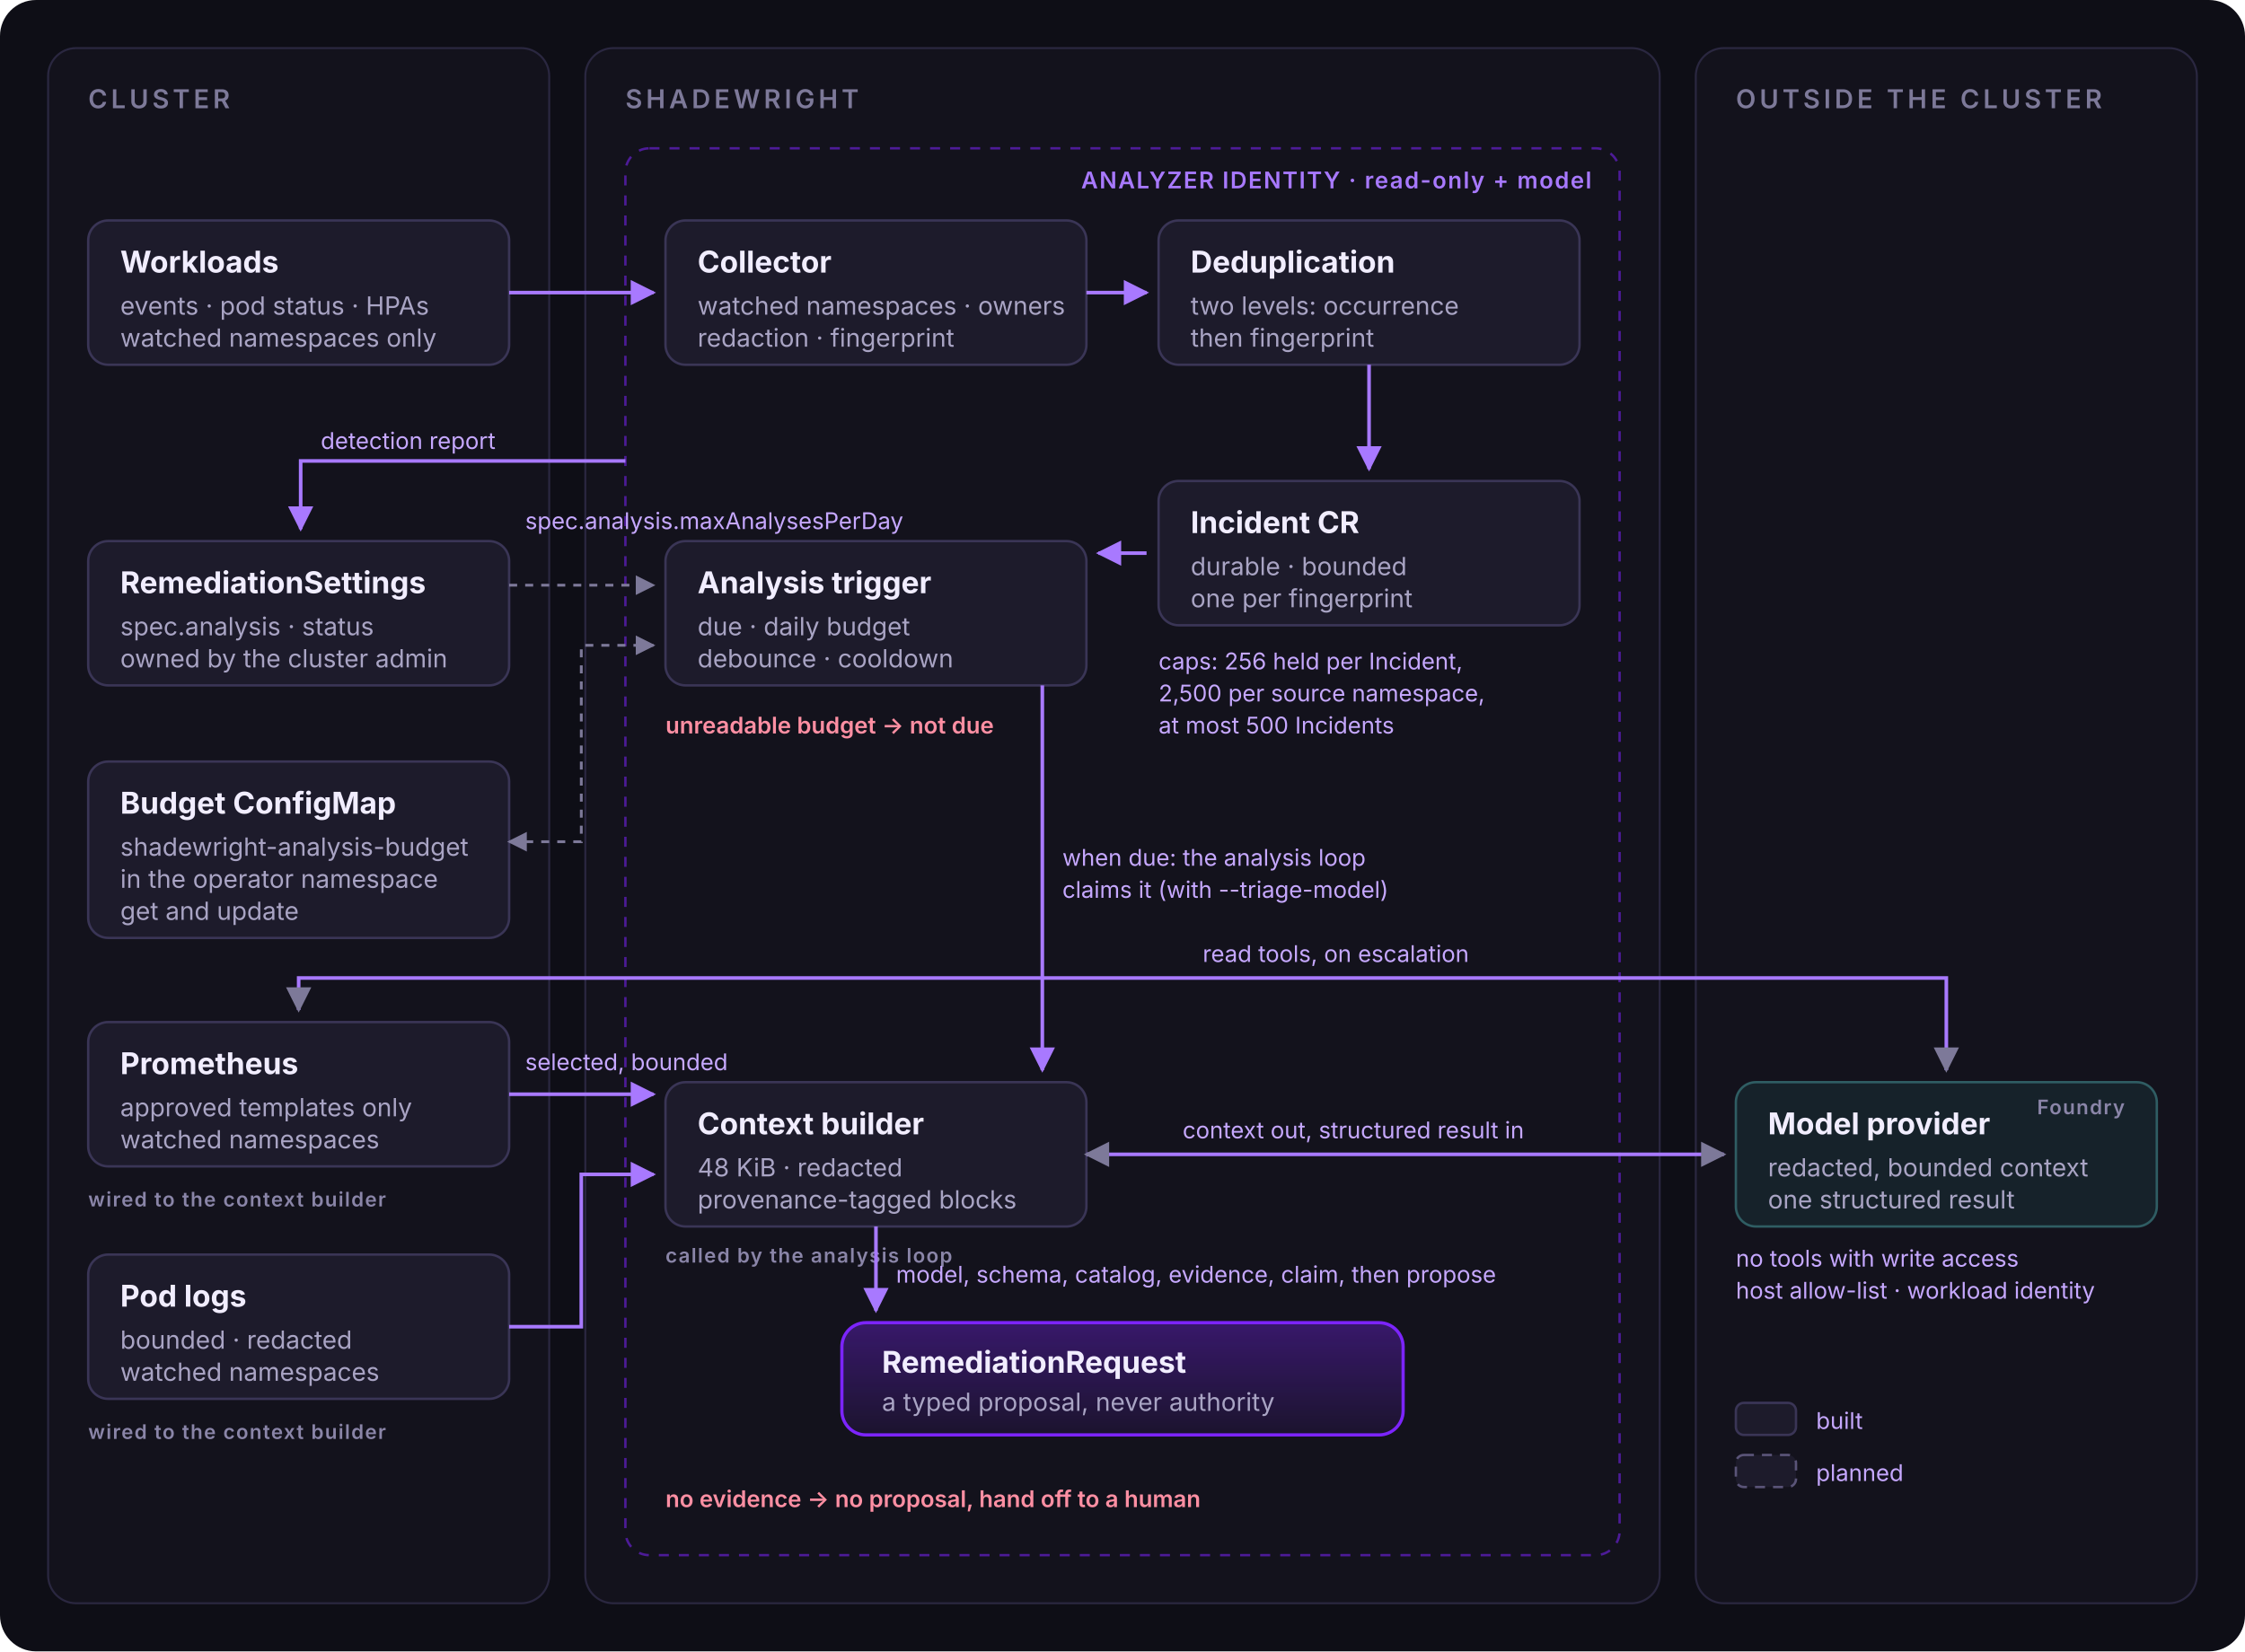
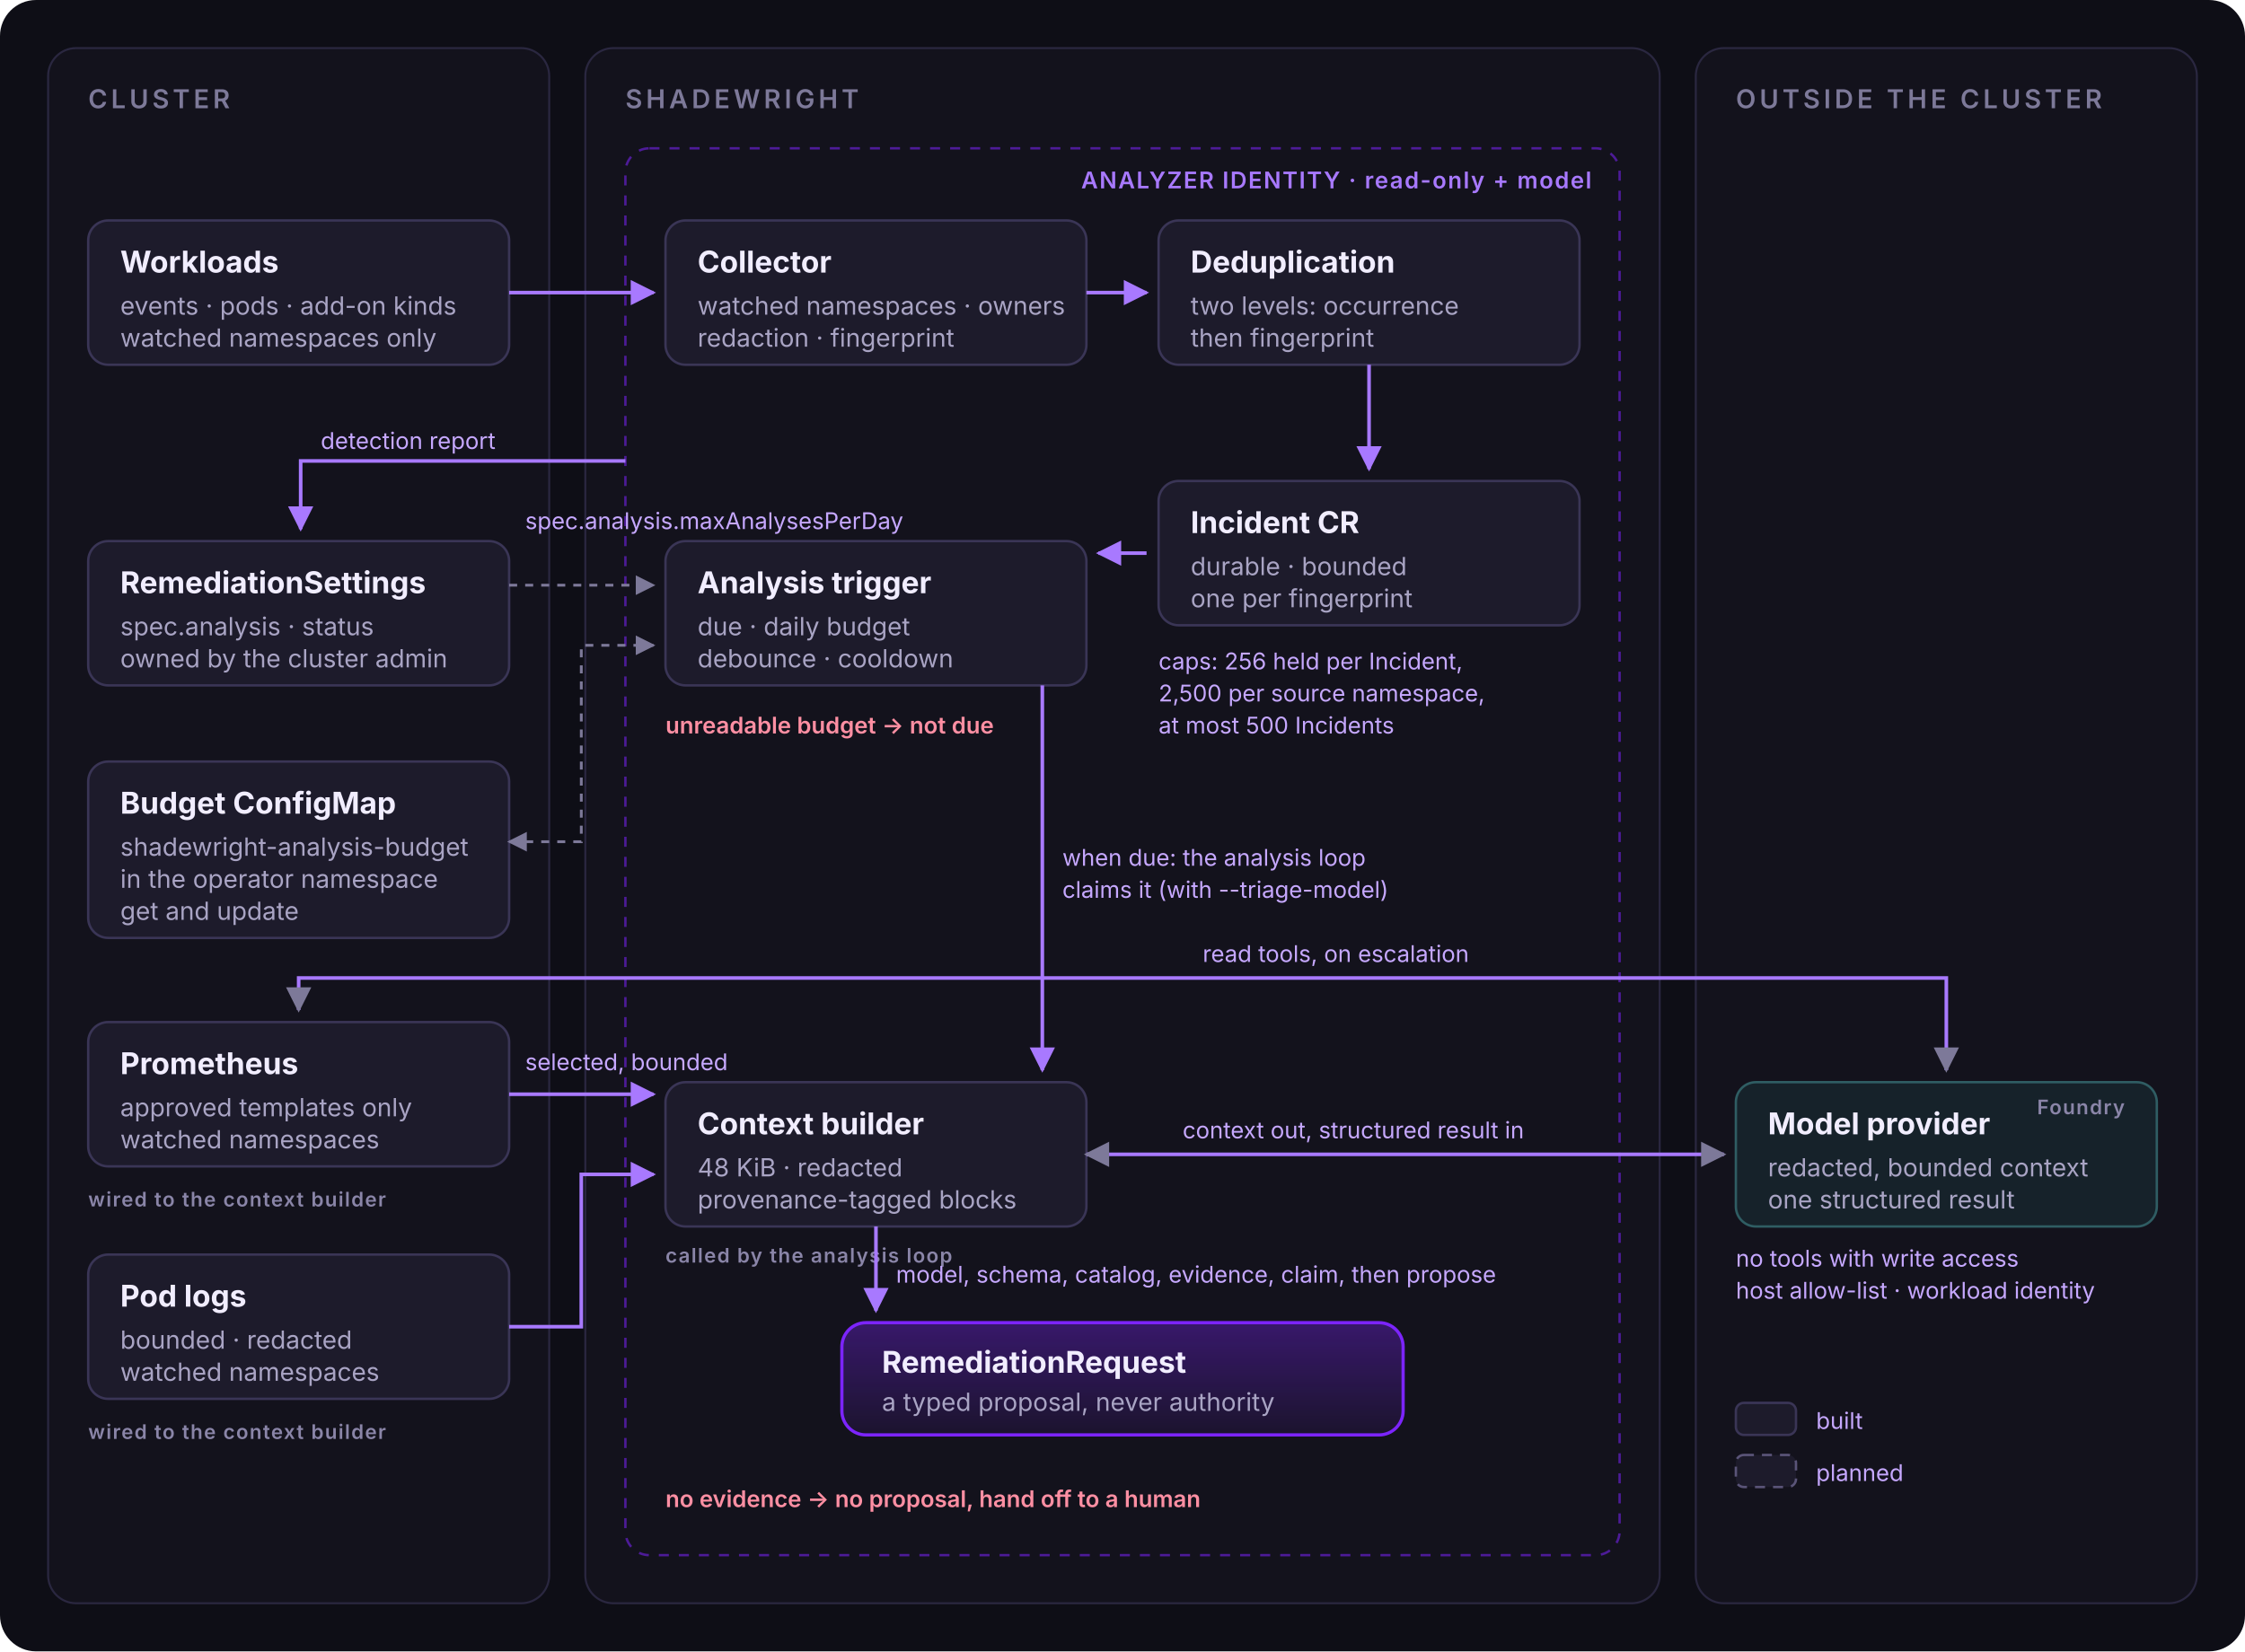
<svg xmlns="http://www.w3.org/2000/svg" viewBox="0 0 1120 824" role="img" aria-labelledby="t d" font-family="Inter, 'Segoe UI', system-ui, -apple-system, sans-serif">
  <defs>
    <marker id="a" viewBox="0 0 10 10" refX="9" refY="5" markerWidth="7" markerHeight="7" orient="auto-start-reverse">
      <path d="M0 0 10 5 0 10z" fill="#a879ff" />
    </marker>
    <marker id="m" viewBox="0 0 10 10" refX="9" refY="5" markerWidth="7" markerHeight="7" orient="auto-start-reverse">
      <path d="M0 0 10 5 0 10z" fill="#7d7999" />
    </marker>
    <linearGradient id="glow" x1="0" y1="0" x2="0" y2="1">
      <stop offset="0" stop-color="#7c24fc" stop-opacity=".35" />
      <stop offset="1" stop-color="#7c24fc" stop-opacity=".08" />
    </linearGradient>
    <style>
      .lane{fill:#13121c;stroke:#2a2740}
      .lanet{fill:#7d7999;font-size:13px;font-weight:600;letter-spacing:.14em}
      .box{fill:#1d1b2b;stroke:#3a3556;stroke-width:1.2}
      .key{fill:url(#glow);stroke:#7c24fc;stroke-width:1.6}
      .ext{fill:#16222a;stroke:#2f5d63;stroke-width:1.2}
      .pl{fill:#1d1b2b;stroke:#5a5478;stroke-width:1.2;stroke-dasharray:5 4}
      .plk{fill:url(#glow);stroke:#7c24fc;stroke-width:1.6;stroke-dasharray:6 4}
      .ple{fill:#16222a;stroke:#2f5d63;stroke-width:1.2;stroke-dasharray:5 4}
      .pn{fill:#8a85a8;font-size:10px;font-weight:600;letter-spacing:.06em}
      .h{fill:#f1edff;font-size:15px;font-weight:650}
      .s{fill:#a9a4c4;font-size:12.5px}
      .id{fill:none;stroke:#7c24fc;stroke-opacity:.55;stroke-dasharray:5 5;stroke-width:1.2}
      .idt{fill:#a879ff;font-size:11.5px;font-weight:600;letter-spacing:.06em}
      .f{stroke:#a879ff;stroke-width:1.8;fill:none}
      .fp{stroke:#a879ff;stroke-width:1.8;fill:none;stroke-dasharray:7 5}
      .r{stroke:#7d7999;stroke-width:1.4;fill:none;stroke-dasharray:4 4}
      .lbl{fill:#c6a8ff;font-size:11.5px}
      .no{fill:#ff8fa3;font-size:11.5px;font-weight:600}
    </style>
  </defs>
  <rect width="1120" height="824" rx="18" fill="#0e0e16" />
  <rect class="lane" x="24" y="24" width="250" height="776" rx="14" />
  <text class="lanet" x="44" y="54">CLUSTER</text>
  <rect class="lane" x="292" y="24" width="536" height="776" rx="14" />
  <text class="lanet" x="312" y="54">SHADEWRIGHT</text>
  <rect class="lane" x="846" y="24" width="250" height="776" rx="14" />
  <text class="lanet" x="866" y="54">OUTSIDE THE CLUSTER</text>
  <rect class="id" x="312" y="74" width="496" height="702" rx="12" />
  <text class="idt" x="794" y="94" text-anchor="end">ANALYZER IDENTITY · read-only + model</text>
  <rect class="box" x="44" y="110" width="210" height="72" rx="10" />
  <text class="h" x="60" y="136">Workloads</text>
-   <text class="s" x="60" y="157">events · pod status · HPAs</text>
+   <text class="s" x="60" y="157">events · pods · add-on kinds</text>
  <text class="s" x="60" y="173">watched namespaces only</text>
  <text class="lbl" x="160" y="224">detection report</text>
  <rect class="box" x="44" y="270" width="210" height="72" rx="10" />
  <text class="h" x="60" y="296">RemediationSettings</text>
  <text class="s" x="60" y="317">spec.analysis · status</text>
  <text class="s" x="60" y="333">owned by the cluster admin</text>
  <rect class="box" x="44" y="380" width="210" height="88" rx="10" />
  <text class="h" x="60" y="406">Budget ConfigMap</text>
  <text class="s" x="60" y="427">shadewright-analysis-budget</text>
  <text class="s" x="60" y="443">in the operator namespace</text>
  <text class="s" x="60" y="459">get and update</text>
  <rect class="box" x="44" y="510" width="210" height="72" rx="10" />
  <text class="h" x="60" y="536">Prometheus</text>
  <text class="s" x="60" y="557">approved templates only</text>
  <text class="s" x="60" y="573">watched namespaces</text>
  <text class="pn" x="44" y="602">wired to the context builder</text>
  <rect class="box" x="44" y="626" width="210" height="72" rx="10" />
  <text class="h" x="60" y="652">Pod logs</text>
  <text class="s" x="60" y="673">bounded · redacted</text>
  <text class="s" x="60" y="689">watched namespaces</text>
  <text class="pn" x="44" y="718">wired to the context builder</text>
  <rect class="box" x="332" y="110" width="210" height="72" rx="10" />
  <text class="h" x="348" y="136">Collector</text>
  <text class="s" x="348" y="157">watched namespaces · owners</text>
  <text class="s" x="348" y="173">redaction · fingerprint</text>
  <rect class="box" x="578" y="110" width="210" height="72" rx="10" />
  <text class="h" x="594" y="136">Deduplication</text>
  <text class="s" x="594" y="157">two levels: occurrence</text>
  <text class="s" x="594" y="173">then fingerprint</text>
  <rect class="box" x="578" y="240" width="210" height="72" rx="10" />
  <text class="h" x="594" y="266">Incident CR</text>
  <text class="s" x="594" y="287">durable · bounded</text>
  <text class="s" x="594" y="303">one per fingerprint</text>
  <text class="lbl" x="578" y="334">caps: 256 held per Incident,</text>
  <text class="lbl" x="578" y="350">2,500 per source namespace,</text>
  <text class="lbl" x="578" y="366">at most 500 Incidents</text>
  <rect class="box" x="332" y="270" width="210" height="72" rx="10" />
  <text class="h" x="348" y="296">Analysis trigger</text>
  <text class="s" x="348" y="317">due · daily budget</text>
  <text class="s" x="348" y="333">debounce · cooldown</text>
  <text class="no" x="332" y="366">unreadable budget → not due</text>
  <rect class="box" x="332" y="540" width="210" height="72" rx="10" />
  <text class="h" x="348" y="566">Context builder</text>
  <text class="s" x="348" y="587">48 KiB · redacted</text>
  <text class="s" x="348" y="603">provenance-tagged blocks</text>
  <text class="pn" x="332" y="630">called by the analysis loop</text>
  <rect class="key" x="420" y="660" width="280" height="56" rx="12" />
  <text class="h" x="440" y="685">RemediationRequest</text>
  <text class="s" x="440" y="704">a typed proposal, never authority</text>
  <rect class="ext" x="866" y="540" width="210" height="72" rx="10" />
  <text class="h" x="882" y="566">Model provider</text>
  <text class="s" x="882" y="587">redacted, bounded context</text>
  <text class="s" x="882" y="603">one structured result</text>
  <text class="pn" x="1060" y="556" text-anchor="end">Foundry</text>
  <text class="lbl" x="866" y="632">no tools with write access</text>
  <text class="lbl" x="866" y="648">host allow-list · workload identity</text>
  <rect class="box" x="866" y="700" width="30" height="16" rx="4" />
  <text class="lbl" x="906" y="713">built</text>
  <rect class="pl" x="866" y="726" width="30" height="16" rx="4" />
  <text class="lbl" x="906" y="739">planned</text>
  <path class="f" d="M254 146H326" marker-end="url(#a)" />
  <path class="f" d="M542 146H572" marker-end="url(#a)" />
  <path class="f" d="M683 182V234" marker-end="url(#a)" />
  <path class="f" d="M572 276H548" marker-end="url(#a)" />
  <path class="r" d="M254 292H326" marker-end="url(#m)" />
  <text class="lbl" x="262" y="264">spec.analysis.maxAnalysesPerDay</text>
  <path class="r" d="M254 420H290V322H326" marker-end="url(#m)" marker-start="url(#m)" />
  <path class="f" d="M312 230H150V264" marker-end="url(#a)" />
  <path class="f" d="M520 342V534" marker-end="url(#a)" />
  <text class="lbl" x="530" y="432">when due: the analysis loop</text>
  <text class="lbl" x="530" y="448">claims it (with --triage-model)</text>
  <path class="f" d="M254 546H326" marker-end="url(#a)" />
  <text class="lbl" x="262" y="534">selected, bounded</text>
  <path class="f" d="M254 662H290V586H326" marker-end="url(#a)" />
  <path class="f" d="M149 504V488H971V534" marker-end="url(#m)" marker-start="url(#m)" />
  <text class="lbl" x="600" y="480">read tools, on escalation</text>
  <path class="f" d="M542 576H860" marker-end="url(#m)" marker-start="url(#m)" />
  <text class="lbl" x="590" y="568">context out, structured result in</text>
  <path class="f" d="M437 612V654" marker-end="url(#a)" />
  <text class="lbl" x="447" y="640">model, schema, catalog, evidence, claim, then propose</text>
  <text class="no" x="332" y="752">no evidence → no proposal, hand off to a human</text>
</svg>
